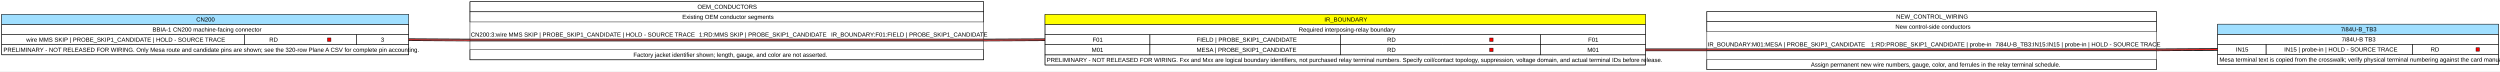
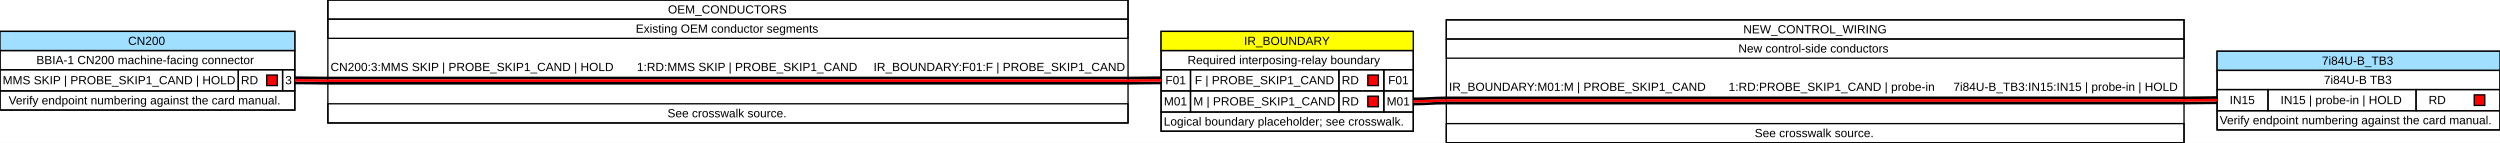
- <svg xmlns="http://www.w3.org/2000/svg" width="5869pt" height="168pt" viewBox="0.00 0.00 5869.00 168.00">
-   <g id="graph0" class="graph" transform="scale(1 1) rotate(0) translate(4 163.5)">
-     <polygon fill="#ffffff" stroke="none" points="-4,4 -4,-163.5 5865.25,-163.5 5865.25,4 -4,4" />
+ <svg xmlns="http://www.w3.org/2000/svg" width="1891pt" height="108pt" viewBox="0.00 0.00 1891.00 108.00">
+   <g id="graph0" class="graph" transform="scale(1 1) rotate(0) translate(0 108)">
+     <polygon fill="#ffffff" stroke="none" points="0,0 0,-108 1891,-108 1891,0 0,0" />
    <g id="node1" class="node">
-       <polygon fill="#ffffff" stroke="black" points="955.25,-129.75 0,-129.75 0,-34.75 955.25,-34.75 955.25,-129.75" />
-       <polygon fill="#a0dfff" stroke="none" points="0,-106 0,-129.75 955.25,-129.75 955.25,-106 0,-106" />
-       <polygon fill="none" stroke="black" points="0,-106 0,-129.75 955.25,-129.75 955.25,-106 0,-106" />
-       <text xml:space="preserve" text-anchor="start" x="456.62" y="-113" font-family="Arial" font-size="14.00">CN200</text>
-       <polygon fill="none" stroke="black" points="0,-82.25 0,-106 955.25,-106 955.25,-82.25 0,-82.25" />
-       <text xml:space="preserve" text-anchor="start" x="353.88" y="-89.25" font-family="Arial" font-size="14.00">BBIA-1 CN200 machine-facing connector</text>
-       <polygon fill="none" stroke="black" points="0,-58.5 0,-82.25 570.5,-82.25 570.5,-58.5 0,-58.5" />
-       <text xml:space="preserve" text-anchor="start" x="57.62" y="-65.5" font-family="Arial" font-size="14.00">wire MMS SKIP | PROBE_SKIP1_CANDIDATE | HOLD - SOURCE TRACE</text>
-       <polyline fill="none" stroke="black" points="705.25,-82.25 570.5,-82.25 570.5,-58.5 705.25,-58.5" />
-       <text xml:space="preserve" text-anchor="start" x="628.12" y="-65.5" font-family="Arial" font-size="14.00">RD</text>
-       <polyline fill="none" stroke="black" points="705.25,-58.5 832.5,-58.5 832.5,-82.25 705.25,-82.25" />
-       <polygon fill="#ff0000" stroke="none" points="764.88,-66.38 764.88,-74.38 772.88,-74.38 772.88,-66.38 764.88,-66.38" />
-       <polygon fill="none" stroke="black" points="764.88,-66.38 764.88,-74.38 772.88,-74.38 772.88,-66.38 764.88,-66.38" />
-       <polygon fill="none" stroke="black" points="832.5,-58.5 832.5,-82.25 955.25,-82.25 955.25,-58.5 832.5,-58.5" />
-       <text xml:space="preserve" text-anchor="start" x="890.12" y="-65.5" font-family="Arial" font-size="14.00">3</text>
-       <polygon fill="none" stroke="black" points="0,-34.75 0,-58.5 955.25,-58.5 955.25,-34.75 0,-34.75" />
-       <text xml:space="preserve" text-anchor="start" x="4" y="-41.75" font-family="Arial" font-size="14.00">PRELIMINARY - NOT RELEASED FOR WIRING. Only Mesa route and candidate pins are shown; see the 320-row Plane A CSV for complete pin accounting.</text>
+       <polygon fill="#ffffff" stroke="black" points="223,-84.25 0,-84.25 0,-24.75 223,-24.75 223,-84.25" />
+       <polygon fill="#a0dfff" stroke="none" points="0,-69.75 0,-84.25 223,-84.25 223,-69.75 0,-69.75" />
+       <polygon fill="none" stroke="black" points="0,-69.75 0,-84.25 223,-84.25 223,-69.75 0,-69.75" />
+       <text xml:space="preserve" text-anchor="start" x="96.88" y="-74" font-family="Arial" font-size="9.00">CN200</text>
+       <polygon fill="none" stroke="black" points="0,-55.25 0,-69.75 223,-69.75 223,-55.25 0,-55.25" />
+       <text xml:space="preserve" text-anchor="start" x="27.5" y="-59.5" font-family="Arial" font-size="9.00">BBIA-1 CN200 machine-facing connector</text>
+       <polygon fill="none" stroke="black" points="0,-39.25 0,-55.25 180.25,-55.25 180.25,-39.25 0,-39.25" />
+       <text xml:space="preserve" text-anchor="start" x="2" y="-44.25" font-family="Arial" font-size="9.00">MMS SKIP | PROBE_SKIP1_CAND | HOLD</text>
+       <polyline fill="none" stroke="black" points="197.75,-55.25 180.25,-55.25 180.25,-39.25 197.75,-39.25" />
+       <text xml:space="preserve" text-anchor="start" x="182.25" y="-44.25" font-family="Arial" font-size="9.00">RD</text>
+       <polyline fill="none" stroke="black" points="197.75,-39.25 213.75,-39.25 213.75,-55.25 197.75,-55.25" />
+       <polygon fill="#ff0000" stroke="none" points="201.75,-43.25 201.75,-51.25 209.75,-51.25 209.75,-43.25 201.75,-43.25" />
+       <polygon fill="none" stroke="black" points="201.75,-43.25 201.75,-51.25 209.75,-51.25 209.75,-43.25 201.75,-43.25" />
+       <polygon fill="none" stroke="black" points="213.75,-39.25 213.75,-55.25 223,-55.25 223,-39.25 213.75,-39.25" />
+       <text xml:space="preserve" text-anchor="start" x="215.75" y="-44.25" font-family="Arial" font-size="9.00">3</text>
+       <polygon fill="none" stroke="black" points="0,-24.75 0,-39.25 223,-39.25 223,-24.75 0,-24.75" />
+       <text xml:space="preserve" text-anchor="start" x="6.5" y="-29" font-family="Arial" font-size="9.00">Verify endpoint numbering against the card manual.</text>
    </g>
    <g id="node4" class="node">
-       <polygon fill="#ffffff" stroke="black" points="2305.25,-159.5 1099.25,-159.5 1099.25,-23 2305.25,-23 2305.25,-159.5" />
-       <polygon fill="none" stroke="black" points="1099.25,-135.75 1099.25,-159.5 2305.25,-159.5 2305.25,-135.75 1099.25,-135.75" />
-       <text xml:space="preserve" text-anchor="start" x="1633.25" y="-142.75" font-family="Arial" font-size="14.00">OEM_CONDUCTORS</text>
-       <polygon fill="none" stroke="black" points="1099.25,-112 1099.25,-135.75 2305.25,-135.75 2305.25,-112 1099.25,-112" />
-       <text xml:space="preserve" text-anchor="start" x="1597.62" y="-119" font-family="Arial" font-size="14.00">Existing OEM conductor segments</text>
-       <text xml:space="preserve" text-anchor="start" x="1355.5" y="-97.25" font-family="Arial" font-size="14.00"> </text>
-       <text xml:space="preserve" text-anchor="start" x="1101.25" y="-77.5" font-family="Arial" font-size="14.00">CN200:3:wire MMS SKIP | PROBE_SKIP1_CANDIDATE | HOLD - SOURCE TRACE</text>
-       <text xml:space="preserve" text-anchor="start" x="1617.5" y="-77.5" font-family="Arial" font-size="14.00">     1:RD:MMS SKIP | PROBE_SKIP1_CANDIDATE    </text>
-       <text xml:space="preserve" text-anchor="start" x="1947" y="-77.5" font-family="Arial" font-size="14.00">IR_BOUNDARY:F01:FIELD | PROBE_SKIP1_CANDIDATE</text>
-       <polygon fill="#000000" stroke="none" points="1099.25,-70.5 1099.25,-72.5 2305.25,-72.5 2305.25,-70.5 1099.25,-70.5" />
-       <polygon fill="#ff0000" stroke="none" points="1099.25,-68.5 1099.25,-70.5 2305.25,-70.5 2305.25,-68.5 1099.25,-68.5" />
-       <polygon fill="#000000" stroke="none" points="1099.25,-66.5 1099.25,-68.5 2305.25,-68.5 2305.25,-66.5 1099.25,-66.5" />
-       <text xml:space="preserve" text-anchor="start" x="1355.5" y="-51.75" font-family="Arial" font-size="14.00"> </text>
-       <polygon fill="none" stroke="black" points="1099.25,-23 1099.25,-46.75 2305.25,-46.75 2305.25,-23 1099.25,-23" />
-       <text xml:space="preserve" text-anchor="start" x="1482.88" y="-30" font-family="Arial" font-size="14.00">Factory jacket identifier shown; length, gauge, and color are not asserted.</text>
+       <polygon fill="#ffffff" stroke="black" points="853.25,-108 248,-108 248,-15 853.25,-15 853.25,-108" />
+       <polygon fill="none" stroke="black" points="248,-93.5 248,-108 853.25,-108 853.25,-93.5 248,-93.5" />
+       <text xml:space="preserve" text-anchor="start" x="505.25" y="-97.75" font-family="Arial" font-size="9.00">OEM_CONDUCTORS</text>
+       <polygon fill="none" stroke="black" points="248,-79 248,-93.5 853.25,-93.5 853.25,-79 248,-79" />
+       <text xml:space="preserve" text-anchor="start" x="480.88" y="-83.25" font-family="Arial" font-size="9.00">Existing OEM conductor segments</text>
+       <text xml:space="preserve" text-anchor="start" x="356.5" y="-68.75" font-family="Arial" font-size="9.00"> </text>
+       <text xml:space="preserve" text-anchor="start" x="250" y="-54.25" font-family="Arial" font-size="9.00">CN200:3:MMS SKIP | PROBE_SKIP1_CAND | HOLD</text>
+       <text xml:space="preserve" text-anchor="start" x="469.25" y="-54.25" font-family="Arial" font-size="9.00">     1:RD:MMS SKIP | PROBE_SKIP1_CAND    </text>
+       <text xml:space="preserve" text-anchor="start" x="660.75" y="-54.25" font-family="Arial" font-size="9.00">IR_BOUNDARY:F01:F | PROBE_SKIP1_CAND</text>
+       <polygon fill="#000000" stroke="none" points="248,-48 248,-50 853.25,-50 853.25,-48 248,-48" />
+       <polygon fill="#ff0000" stroke="none" points="248,-46 248,-48 853.25,-48 853.25,-46 248,-46" />
+       <polygon fill="#000000" stroke="none" points="248,-44 248,-46 853.25,-46 853.25,-44 248,-44" />
+       <text xml:space="preserve" text-anchor="start" x="356.5" y="-33.75" font-family="Arial" font-size="9.00"> </text>
+       <polygon fill="none" stroke="black" points="248,-15 248,-29.5 853.25,-29.5 853.25,-15 248,-15" />
+       <text xml:space="preserve" text-anchor="start" x="504.88" y="-19.25" font-family="Arial" font-size="9.00">See crosswalk source.</text>
    </g>
    <g id="edge1" class="edge">
-       <path fill="none" stroke="#000000" stroke-width="2" d="M955.25,-68.38C1019.14,-68.38 1035.14,-67.5 1099.25,-67.5" />
-       <path fill="none" stroke="#ff0000" stroke-width="2" d="M955.25,-70.38C1019.25,-70.38 1035.25,-69.5 1099.25,-69.5" />
-       <path fill="none" stroke="#000000" stroke-width="2" d="M955.25,-72.37C1019.36,-72.37 1035.36,-71.5 1099.25,-71.5" />
+       <path fill="none" stroke="#000000" stroke-width="2" d="M223,-45.25C233.93,-45.26 236.71,-45.01 248,-45" />
+       <path fill="none" stroke="#ff0000" stroke-width="2" d="M223,-47.25C234.11,-47.25 236.89,-47 248,-47" />
+       <path fill="none" stroke="#000000" stroke-width="2" d="M223,-49.25C234.29,-49.24 237.07,-48.99 248,-49" />
    </g>
    <g id="node2" class="node">
-       <polygon fill="#ffffff" stroke="black" points="3859,-129.62 2449.25,-129.62 2449.25,-10.88 3859,-10.88 3859,-129.62" />
-       <polygon fill="#ffff00" stroke="none" points="2449.25,-105.88 2449.25,-129.62 3859,-129.62 3859,-105.88 2449.25,-105.88" />
-       <polygon fill="none" stroke="black" points="2449.25,-105.88 2449.25,-129.62 3859,-129.62 3859,-105.88 2449.25,-105.88" />
-       <text xml:space="preserve" text-anchor="start" x="3105" y="-112.88" font-family="Arial" font-size="14.00">IR_BOUNDARY</text>
-       <polygon fill="none" stroke="black" points="2449.25,-82.12 2449.25,-105.88 3859,-105.88 3859,-82.12 2449.25,-82.12" />
-       <text xml:space="preserve" text-anchor="start" x="3045" y="-89.12" font-family="Arial" font-size="14.00">Required interposing-relay boundary</text>
-       <polygon fill="none" stroke="black" points="2449.25,-58.38 2449.25,-82.12 2695.5,-82.12 2695.5,-58.38 2449.25,-58.38" />
-       <text xml:space="preserve" text-anchor="start" x="2560.75" y="-65.38" font-family="Arial" font-size="14.00">F01</text>
-       <polygon fill="none" stroke="black" points="2695.5,-58.38 2695.5,-82.12 3142.75,-82.12 3142.75,-58.38 2695.5,-58.38" />
-       <text xml:space="preserve" text-anchor="start" x="2805.12" y="-65.38" font-family="Arial" font-size="14.00">FIELD | PROBE_SKIP1_CANDIDATE</text>
-       <polyline fill="none" stroke="black" points="3381.5,-82.12 3142.75,-82.12 3142.75,-58.38 3381.5,-58.38" />
-       <text xml:space="preserve" text-anchor="start" x="3252.38" y="-65.38" font-family="Arial" font-size="14.00">RD</text>
-       <polyline fill="none" stroke="black" points="3381.5,-58.38 3612.75,-58.38 3612.75,-82.12 3381.5,-82.12" />
-       <polygon fill="#ff0000" stroke="none" points="3493.12,-66.25 3493.12,-74.25 3501.12,-74.25 3501.12,-66.25 3493.12,-66.25" />
-       <polygon fill="none" stroke="black" points="3493.12,-66.25 3493.12,-74.25 3501.12,-74.25 3501.12,-66.25 3493.12,-66.25" />
-       <polygon fill="none" stroke="black" points="3612.75,-58.38 3612.75,-82.12 3859,-82.12 3859,-58.38 3612.75,-58.38" />
-       <text xml:space="preserve" text-anchor="start" x="3724.25" y="-65.38" font-family="Arial" font-size="14.00">F01</text>
-       <polygon fill="none" stroke="black" points="2449.25,-34.62 2449.25,-58.38 2695.5,-58.38 2695.5,-34.62 2449.25,-34.62" />
-       <text xml:space="preserve" text-anchor="start" x="2558.88" y="-41.62" font-family="Arial" font-size="14.00">M01</text>
-       <polygon fill="none" stroke="black" points="2695.5,-34.62 2695.5,-58.38 3142.75,-58.38 3142.75,-34.62 2695.5,-34.62" />
-       <text xml:space="preserve" text-anchor="start" x="2805.12" y="-41.62" font-family="Arial" font-size="14.00">MESA | PROBE_SKIP1_CANDIDATE</text>
-       <polyline fill="none" stroke="black" points="3381.5,-58.38 3142.75,-58.38 3142.75,-34.62 3381.5,-34.62" />
-       <text xml:space="preserve" text-anchor="start" x="3252.38" y="-41.62" font-family="Arial" font-size="14.00">RD</text>
-       <polyline fill="none" stroke="black" points="3381.5,-34.62 3612.75,-34.62 3612.75,-58.38 3381.5,-58.38" />
-       <polygon fill="#ff0000" stroke="none" points="3493.12,-42.5 3493.12,-50.5 3501.12,-50.5 3501.12,-42.5 3493.12,-42.5" />
-       <polygon fill="none" stroke="black" points="3493.12,-42.5 3493.12,-50.5 3501.12,-50.5 3501.12,-42.5 3493.12,-42.5" />
-       <polygon fill="none" stroke="black" points="3612.75,-34.62 3612.75,-58.38 3859,-58.38 3859,-34.62 3612.75,-34.62" />
-       <text xml:space="preserve" text-anchor="start" x="3722.38" y="-41.62" font-family="Arial" font-size="14.00">M01</text>
-       <polygon fill="none" stroke="black" points="2449.25,-10.88 2449.25,-34.62 3859,-34.62 3859,-10.88 2449.25,-10.88" />
-       <text xml:space="preserve" text-anchor="start" x="2453.25" y="-17.88" font-family="Arial" font-size="14.00">PRELIMINARY - NOT RELEASED FOR WIRING. Fxx and Mxx are logical boundary identifiers, not purchased relay terminal numbers. Specify coil/contact topology, suppression, voltage domain, and actual terminal IDs before release.</text>
+       <polygon fill="#ffffff" stroke="black" points="1069,-84.25 878.25,-84.25 878.25,-8.75 1069,-8.75 1069,-84.25" />
+       <polygon fill="#ffff00" stroke="none" points="878.25,-69.75 878.25,-84.25 1069,-84.25 1069,-69.75 878.25,-69.75" />
+       <polygon fill="none" stroke="black" points="878.25,-69.75 878.25,-84.25 1069,-84.25 1069,-69.75 878.25,-69.75" />
+       <text xml:space="preserve" text-anchor="start" x="941" y="-74" font-family="Arial" font-size="9.00">IR_BOUNDARY</text>
+       <polygon fill="none" stroke="black" points="878.25,-55.25 878.25,-69.75 1069,-69.75 1069,-55.25 878.25,-55.25" />
+       <text xml:space="preserve" text-anchor="start" x="898.25" y="-59.5" font-family="Arial" font-size="9.00">Required interposing-relay boundary</text>
+       <polygon fill="none" stroke="black" points="878.25,-39.25 878.25,-55.25 900.5,-55.25 900.5,-39.25 878.25,-39.25" />
+       <text xml:space="preserve" text-anchor="start" x="881.5" y="-44.25" font-family="Arial" font-size="9.00">F01</text>
+       <polygon fill="none" stroke="black" points="900.5,-39.25 900.5,-55.25 1012.75,-55.25 1012.75,-39.25 900.5,-39.25" />
+       <text xml:space="preserve" text-anchor="start" x="903.75" y="-44.25" font-family="Arial" font-size="9.00">F | PROBE_SKIP1_CAND</text>
+       <polyline fill="none" stroke="black" points="1030.5,-55.25 1012.75,-55.25 1012.75,-39.25 1030.5,-39.25" />
+       <text xml:space="preserve" text-anchor="start" x="1014.88" y="-44.25" font-family="Arial" font-size="9.00">RD</text>
+       <polyline fill="none" stroke="black" points="1030.5,-39.25 1046.75,-39.25 1046.75,-55.25 1030.5,-55.25" />
+       <polygon fill="#ff0000" stroke="none" points="1034.62,-43.25 1034.62,-51.25 1042.62,-51.25 1042.62,-43.25 1034.62,-43.25" />
+       <polygon fill="none" stroke="black" points="1034.62,-43.25 1034.62,-51.25 1042.62,-51.25 1042.62,-43.25 1034.62,-43.25" />
+       <polygon fill="none" stroke="black" points="1046.75,-39.25 1046.75,-55.25 1069,-55.25 1069,-39.25 1046.75,-39.25" />
+       <text xml:space="preserve" text-anchor="start" x="1050" y="-44.25" font-family="Arial" font-size="9.00">F01</text>
+       <polygon fill="none" stroke="black" points="878.25,-23.25 878.25,-39.25 900.5,-39.25 900.5,-23.25 878.25,-23.25" />
+       <text xml:space="preserve" text-anchor="start" x="880.38" y="-28.25" font-family="Arial" font-size="9.00">M01</text>
+       <polygon fill="none" stroke="black" points="900.5,-23.25 900.5,-39.25 1012.75,-39.25 1012.75,-23.25 900.5,-23.25" />
+       <text xml:space="preserve" text-anchor="start" x="902.62" y="-28.25" font-family="Arial" font-size="9.00">M | PROBE_SKIP1_CAND</text>
+       <polyline fill="none" stroke="black" points="1030.5,-39.25 1012.75,-39.25 1012.75,-23.25 1030.5,-23.25" />
+       <text xml:space="preserve" text-anchor="start" x="1014.88" y="-28.25" font-family="Arial" font-size="9.00">RD</text>
+       <polyline fill="none" stroke="black" points="1030.5,-23.25 1046.75,-23.25 1046.75,-39.25 1030.5,-39.25" />
+       <polygon fill="#ff0000" stroke="none" points="1034.62,-27.25 1034.62,-35.25 1042.62,-35.25 1042.62,-27.25 1034.62,-27.25" />
+       <polygon fill="none" stroke="black" points="1034.62,-27.25 1034.62,-35.25 1042.62,-35.25 1042.62,-27.25 1034.62,-27.25" />
+       <polygon fill="none" stroke="black" points="1046.75,-23.25 1046.75,-39.25 1069,-39.25 1069,-23.25 1046.75,-23.25" />
+       <text xml:space="preserve" text-anchor="start" x="1048.88" y="-28.25" font-family="Arial" font-size="9.00">M01</text>
+       <polygon fill="none" stroke="black" points="878.25,-8.75 878.25,-23.25 1069,-23.25 1069,-8.75 878.25,-8.75" />
+       <text xml:space="preserve" text-anchor="start" x="880.25" y="-13" font-family="Arial" font-size="9.00">Logical boundary placeholder; see crosswalk.</text>
    </g>
    <g id="node5" class="node">
-       <polygon fill="#ffffff" stroke="black" points="5058.25,-136.5 4003,-136.5 4003,0 5058.25,0 5058.25,-136.5" />
-       <polygon fill="none" stroke="black" points="4003,-112.75 4003,-136.5 5058.25,-136.5 5058.25,-112.75 4003,-112.75" />
-       <text xml:space="preserve" text-anchor="start" x="4447.38" y="-119.75" font-family="Arial" font-size="14.00">NEW_CONTROL_WIRING</text>
-       <polygon fill="none" stroke="black" points="4003,-89 4003,-112.75 5058.25,-112.75 5058.25,-89 4003,-89" />
-       <text xml:space="preserve" text-anchor="start" x="4445.5" y="-96" font-family="Arial" font-size="14.00">New control-side conductors</text>
-       <text xml:space="preserve" text-anchor="start" x="4183.12" y="-74.25" font-family="Arial" font-size="14.00"> </text>
-       <text xml:space="preserve" text-anchor="start" x="4005" y="-54.5" font-family="Arial" font-size="14.00">IR_BOUNDARY:M01:MESA | PROBE_SKIP1_CANDIDATE</text>
-       <text xml:space="preserve" text-anchor="start" x="4369" y="-54.5" font-family="Arial" font-size="14.00">     1:RD:PROBE_SKIP1_CANDIDATE | probe-in    </text>
-       <text xml:space="preserve" text-anchor="start" x="4680.5" y="-54.5" font-family="Arial" font-size="14.00">7i84U-B_TB3:IN15:IN15 | probe-in | HOLD - SOURCE TRACE</text>
-       <polygon fill="#000000" stroke="none" points="4003,-47.5 4003,-49.5 5058.25,-49.5 5058.25,-47.5 4003,-47.5" />
-       <polygon fill="#ff0000" stroke="none" points="4003,-45.5 4003,-47.5 5058.25,-47.5 5058.25,-45.5 4003,-45.5" />
-       <polygon fill="#000000" stroke="none" points="4003,-43.5 4003,-45.5 5058.25,-45.5 5058.25,-43.5 4003,-43.5" />
-       <text xml:space="preserve" text-anchor="start" x="4183.12" y="-28.75" font-family="Arial" font-size="14.00"> </text>
-       <polygon fill="none" stroke="black" points="4003,0 4003,-23.75 5058.25,-23.75 5058.25,0 4003,0" />
-       <text xml:space="preserve" text-anchor="start" x="4247.12" y="-7" font-family="Arial" font-size="14.00">Assign permanent new wire numbers, gauge, color, and ferrules in the relay terminal schedule.</text>
+       <polygon fill="#ffffff" stroke="black" points="1652,-93 1094,-93 1094,0 1652,0 1652,-93" />
+       <polygon fill="none" stroke="black" points="1094,-78.5 1094,-93 1652,-93 1652,-78.5 1094,-78.5" />
+       <text xml:space="preserve" text-anchor="start" x="1318.62" y="-82.75" font-family="Arial" font-size="9.00">NEW_CONTROL_WIRING</text>
+       <polygon fill="none" stroke="black" points="1094,-64 1094,-78.5 1652,-78.5 1652,-64 1094,-64" />
+       <text xml:space="preserve" text-anchor="start" x="1314.88" y="-68.25" font-family="Arial" font-size="9.00">New control-side conductors</text>
+       <text xml:space="preserve" text-anchor="start" x="1192.38" y="-53.75" font-family="Arial" font-size="9.00"> </text>
+       <text xml:space="preserve" text-anchor="start" x="1096" y="-39.25" font-family="Arial" font-size="9.00">IR_BOUNDARY:M01:M | PROBE_SKIP1_CAND</text>
+       <text xml:space="preserve" text-anchor="start" x="1295" y="-39.25" font-family="Arial" font-size="9.00">     1:RD:PROBE_SKIP1_CAND | probe-in    </text>
+       <text xml:space="preserve" text-anchor="start" x="1477.5" y="-39.25" font-family="Arial" font-size="9.00">7i84U-B_TB3:IN15:IN15 | probe-in | HOLD</text>
+       <polygon fill="#000000" stroke="none" points="1094,-33 1094,-35 1652,-35 1652,-33 1094,-33" />
+       <polygon fill="#ff0000" stroke="none" points="1094,-31 1094,-33 1652,-33 1652,-31 1094,-31" />
+       <polygon fill="#000000" stroke="none" points="1094,-29 1094,-31 1652,-31 1652,-29 1094,-29" />
+       <text xml:space="preserve" text-anchor="start" x="1192.38" y="-18.75" font-family="Arial" font-size="9.00"> </text>
+       <polygon fill="none" stroke="black" points="1094,0 1094,-14.5 1652,-14.5 1652,0 1094,0" />
+       <text xml:space="preserve" text-anchor="start" x="1327.25" y="-4.25" font-family="Arial" font-size="9.00">See crosswalk source.</text>
    </g>
    <g id="edge3" class="edge">
-       <path fill="none" stroke="#000000" stroke-width="2" d="M3859,-44.5C3923,-44.5 3939,-44.5 4003,-44.5" />
-       <path fill="none" stroke="#ff0000" stroke-width="2" d="M3859,-46.5C3923,-46.5 3939,-46.5 4003,-46.5" />
-       <path fill="none" stroke="#000000" stroke-width="2" d="M3859,-48.5C3923,-48.5 3939,-48.5 4003,-48.5" />
+       <path fill="none" stroke="#000000" stroke-width="2" d="M1069,-29.25C1080.64,-29.32 1083.41,-30.07 1094,-30" />
+       <path fill="none" stroke="#ff0000" stroke-width="2" d="M1069,-31.25C1080.12,-31.25 1082.88,-32 1094,-32" />
+       <path fill="none" stroke="#000000" stroke-width="2" d="M1069,-33.25C1079.59,-33.18 1082.36,-33.93 1094,-34" />
    </g>
    <g id="node3" class="node">
-       <polygon fill="#ffffff" stroke="black" points="5861.25,-106.75 5202.25,-106.75 5202.25,-11.75 5861.25,-11.75 5861.25,-106.75" />
-       <polygon fill="#a0dfff" stroke="none" points="5202.25,-83 5202.25,-106.75 5861.25,-106.75 5861.25,-83 5202.25,-83" />
-       <polygon fill="none" stroke="black" points="5202.25,-83 5202.25,-106.75 5861.25,-106.75 5861.25,-83 5202.25,-83" />
-       <text xml:space="preserve" text-anchor="start" x="5491.25" y="-90" font-family="Arial" font-size="14.00">7i84U-B_TB3</text>
-       <polygon fill="none" stroke="black" points="5202.25,-59.25 5202.25,-83 5861.25,-83 5861.25,-59.25 5202.25,-59.25" />
-       <text xml:space="preserve" text-anchor="start" x="5493.12" y="-66.25" font-family="Arial" font-size="14.00">7i84U-B TB3</text>
-       <polygon fill="none" stroke="black" points="5202.25,-35.5 5202.25,-59.25 5315.81,-59.25 5315.81,-35.5 5202.25,-35.5" />
-       <text xml:space="preserve" text-anchor="start" x="5244.78" y="-42.5" font-family="Arial" font-size="14.00">IN15</text>
-       <polygon fill="none" stroke="black" points="5315.81,-35.5 5315.81,-59.25 5659.62,-59.25 5659.62,-35.5 5315.81,-35.5" />
-       <text xml:space="preserve" text-anchor="start" x="5358.34" y="-42.5" font-family="Arial" font-size="14.00">IN15 | probe-in | HOLD - SOURCE TRACE</text>
-       <polyline fill="none" stroke="black" points="5764.19,-59.25 5659.62,-59.25 5659.62,-35.5 5764.19,-35.5" />
-       <text xml:space="preserve" text-anchor="start" x="5702.16" y="-42.5" font-family="Arial" font-size="14.00">RD</text>
-       <polyline fill="none" stroke="black" points="5764.19,-35.5 5861.25,-35.5 5861.25,-59.25 5764.19,-59.25" />
-       <polygon fill="#ff0000" stroke="none" points="5808.72,-43.38 5808.72,-51.38 5816.72,-51.38 5816.72,-43.38 5808.72,-43.38" />
-       <polygon fill="none" stroke="black" points="5808.72,-43.38 5808.72,-51.38 5816.72,-51.38 5816.72,-43.38 5808.72,-43.38" />
-       <polygon fill="none" stroke="black" points="5202.25,-11.75 5202.25,-35.5 5861.25,-35.5 5861.25,-11.75 5202.25,-11.75" />
-       <text xml:space="preserve" text-anchor="start" x="5206.25" y="-18.75" font-family="Arial" font-size="14.00">Mesa terminal text is copied from the crosswalk; verify physical terminal numbering against the card manual.</text>
+       <polygon fill="#ffffff" stroke="black" points="1891,-69.25 1677,-69.25 1677,-9.75 1891,-9.75 1891,-69.25" />
+       <polygon fill="#a0dfff" stroke="none" points="1677,-54.75 1677,-69.25 1891,-69.25 1891,-54.75 1677,-54.75" />
+       <polygon fill="none" stroke="black" points="1677,-54.75 1677,-69.25 1891,-69.25 1891,-54.75 1677,-54.75" />
+       <text xml:space="preserve" text-anchor="start" x="1756.25" y="-59" font-family="Arial" font-size="9.00">7i84U-B_TB3</text>
+       <polygon fill="none" stroke="black" points="1677,-40.25 1677,-54.75 1891,-54.75 1891,-40.25 1677,-40.25" />
+       <text xml:space="preserve" text-anchor="start" x="1757.75" y="-44.5" font-family="Arial" font-size="9.00">7i84U-B TB3</text>
+       <polygon fill="none" stroke="black" points="1677,-24.25 1677,-40.25 1715.5,-40.25 1715.5,-24.25 1677,-24.25" />
+       <text xml:space="preserve" text-anchor="start" x="1686.5" y="-29.25" font-family="Arial" font-size="9.00">IN15</text>
+       <polygon fill="none" stroke="black" points="1715.5,-24.25 1715.5,-40.25 1827.5,-40.25 1827.5,-24.25 1715.5,-24.25" />
+       <text xml:space="preserve" text-anchor="start" x="1725" y="-29.25" font-family="Arial" font-size="9.00">IN15 | probe-in | HOLD</text>
+       <polyline fill="none" stroke="black" points="1860,-40.25 1827.5,-40.25 1827.5,-24.25 1860,-24.25" />
+       <text xml:space="preserve" text-anchor="start" x="1837" y="-29.25" font-family="Arial" font-size="9.00">RD</text>
+       <polyline fill="none" stroke="black" points="1860,-24.25 1891,-24.25 1891,-40.25 1860,-40.25" />
+       <polygon fill="#ff0000" stroke="none" points="1871.5,-28.25 1871.5,-36.25 1879.5,-36.25 1879.5,-28.25 1871.5,-28.25" />
+       <polygon fill="none" stroke="black" points="1871.5,-28.25 1871.5,-36.25 1879.5,-36.25 1879.5,-28.25 1871.5,-28.25" />
+       <polygon fill="none" stroke="black" points="1677,-9.75 1677,-24.25 1891,-24.25 1891,-9.75 1677,-9.75" />
+       <text xml:space="preserve" text-anchor="start" x="1679" y="-14" font-family="Arial" font-size="9.00">Verify endpoint numbering against the card manual.</text>
    </g>
    <g id="edge2" class="edge">
-       <path fill="none" stroke="#000000" stroke-width="2" d="M2305.25,-67.5C2369.34,-67.5 2385.34,-68.25 2449.25,-68.25" />
-       <path fill="none" stroke="#ff0000" stroke-width="2" d="M2305.25,-69.5C2369.25,-69.5 2385.25,-70.25 2449.25,-70.25" />
-       <path fill="none" stroke="#000000" stroke-width="2" d="M2305.25,-71.5C2369.16,-71.5 2385.16,-72.25 2449.25,-72.25" />
+       <path fill="none" stroke="#000000" stroke-width="2" d="M853.25,-45C864.54,-45.01 867.32,-45.26 878.25,-45.25" />
+       <path fill="none" stroke="#ff0000" stroke-width="2" d="M853.25,-47C864.36,-47 867.14,-47.25 878.25,-47.25" />
+       <path fill="none" stroke="#000000" stroke-width="2" d="M853.25,-49C864.18,-48.99 866.96,-49.24 878.25,-49.25" />
    </g>
    <g id="edge4" class="edge">
-       <path fill="none" stroke="#000000" stroke-width="2" d="M5058.25,-44.5C5122.36,-44.5 5138.36,-45.38 5202.25,-45.38" />
-       <path fill="none" stroke="#ff0000" stroke-width="2" d="M5058.25,-46.5C5122.25,-46.5 5138.25,-47.38 5202.25,-47.38" />
-       <path fill="none" stroke="#000000" stroke-width="2" d="M5058.25,-48.5C5122.14,-48.5 5138.14,-49.37 5202.25,-49.37" />
+       <path fill="none" stroke="#000000" stroke-width="2" d="M1652,-30C1663.29,-30.01 1666.07,-30.26 1677,-30.25" />
+       <path fill="none" stroke="#ff0000" stroke-width="2" d="M1652,-32C1663.11,-32 1665.89,-32.25 1677,-32.25" />
+       <path fill="none" stroke="#000000" stroke-width="2" d="M1652,-34C1662.93,-33.99 1665.71,-34.24 1677,-34.25" />
    </g>
  </g>
</svg>
